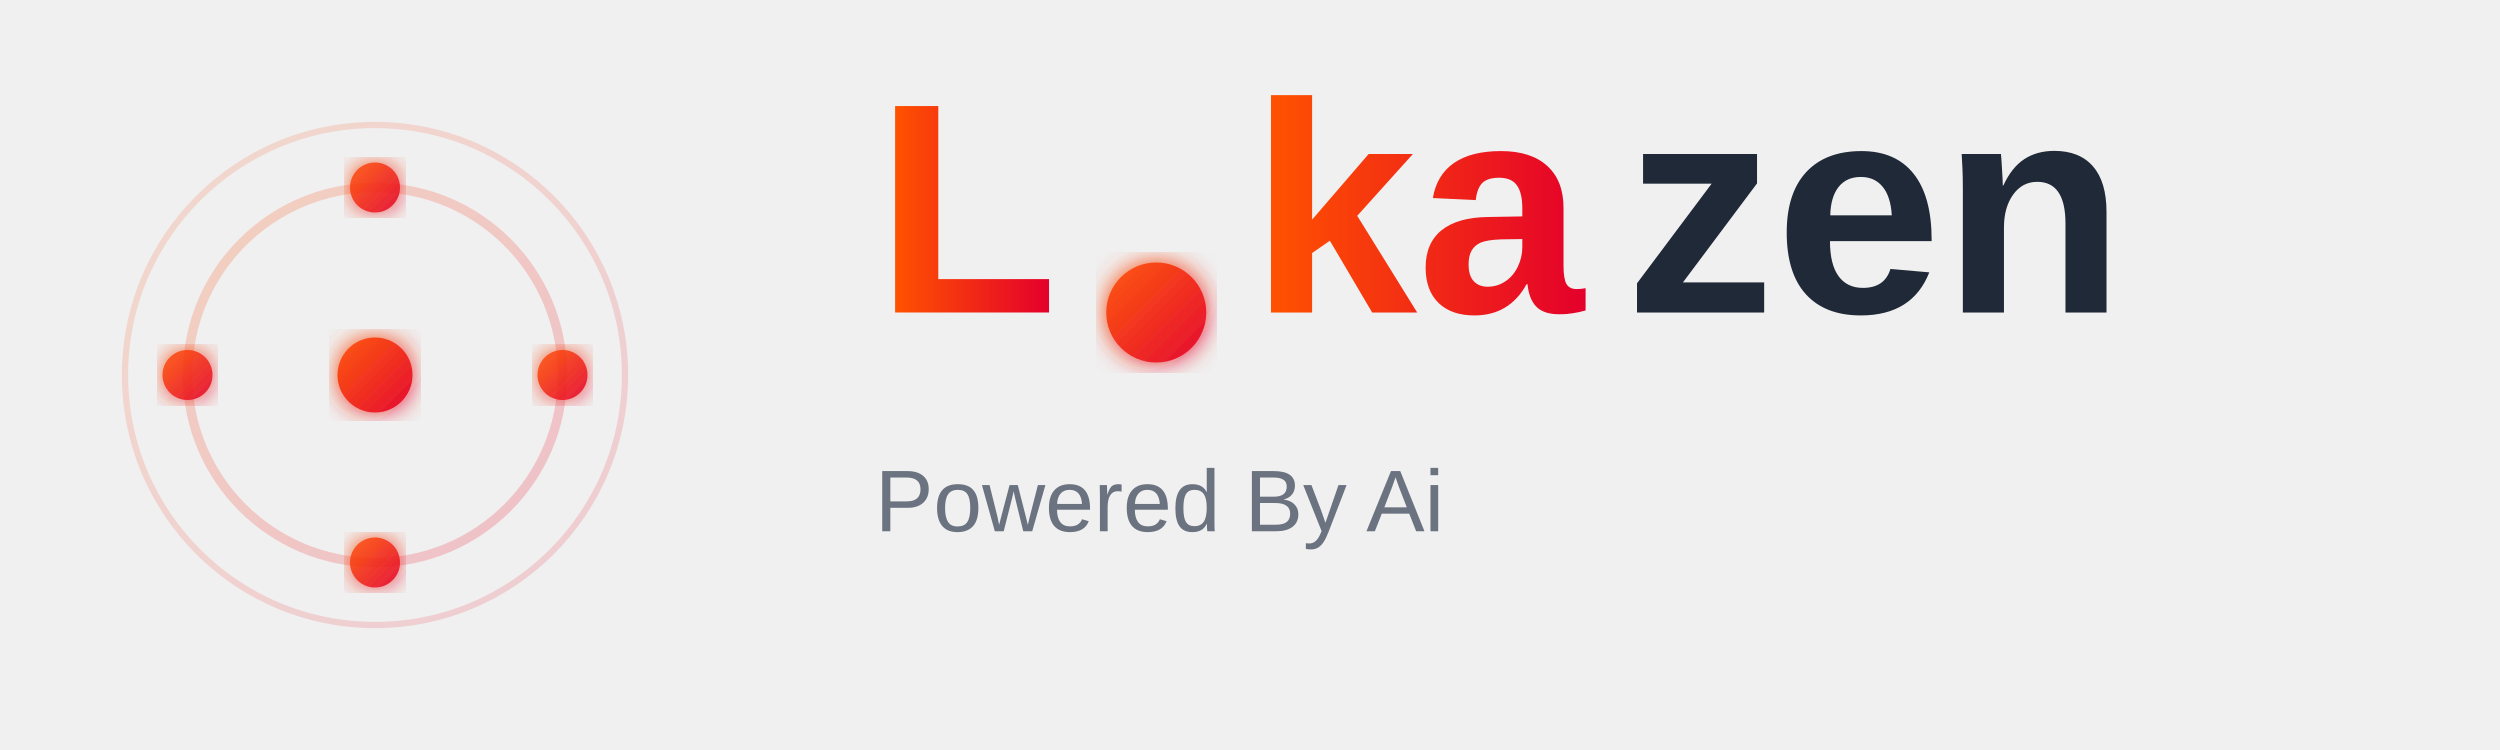
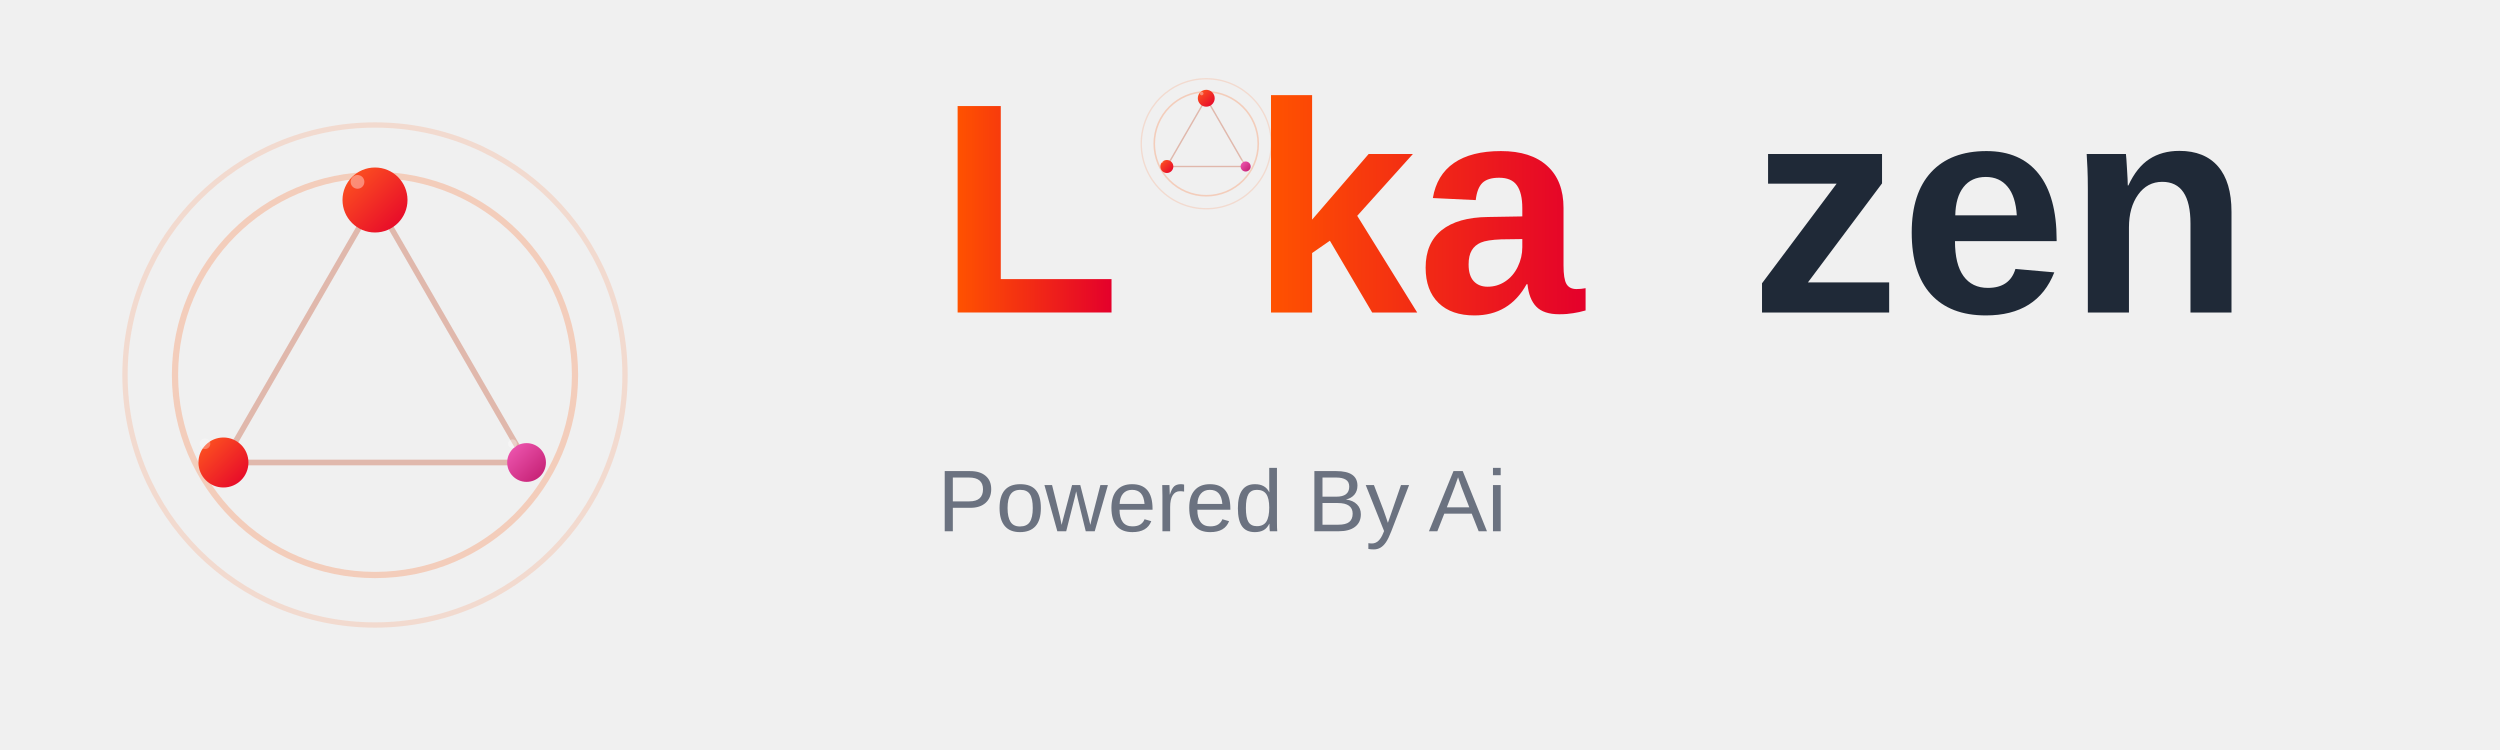
<svg xmlns="http://www.w3.org/2000/svg" width="400" height="120" viewBox="0 0 400 120">
  <defs>
    <linearGradient id="textGradient" x1="0%" y1="0%" x2="100%" y2="0%">
      <stop offset="0%" style="stop-color:#FF5200;stop-opacity:1" />
      <stop offset="100%" style="stop-color:#E4002B;stop-opacity:1" />
    </linearGradient>
-     <linearGradient id="logoGradient" x1="0%" y1="0%" x2="100%" y2="100%">
-       <stop offset="0%" style="stop-color:#FF5200;stop-opacity:1" />
-       <stop offset="100%" style="stop-color:#E4002B;stop-opacity:1" />
+     <linearGradient id="txtGO" x1="0%" y1="0%" x2="100%" y2="100%">
+       <stop offset="0%" stop-color="#FF5A1F" />
+       <stop offset="100%" stop-color="#E4002B" />
    </linearGradient>
-     <filter id="glow">
-       <feGaussianBlur stdDeviation="2" result="coloredBlur" />
-       <feMerge>
-         <feMergeNode in="coloredBlur" />
-         <feMergeNode in="SourceGraphic" />
-       </feMerge>
-     </filter>
+     <linearGradient id="txtGM" x1="0%" y1="0%" x2="100%" y2="100%">
+       <stop offset="0%" stop-color="#F15BB5" />
+       <stop offset="100%" stop-color="#C11B6E" />
+     </linearGradient>
  </defs>
-   <g transform="translate(60, 60)">
-     <circle cx="0" cy="0" r="30" fill="none" stroke="url(#logoGradient)" stroke-width="1.5" opacity="0.2" />
-     <circle cx="0" cy="0" r="40" fill="none" stroke="url(#logoGradient)" stroke-width="1" opacity="0.15" />
-     <circle cx="0" cy="-30" r="4" fill="url(#logoGradient)" filter="url(#glow)" opacity="0.9">
-       <animate attributeName="cy" values="-30;-28;-30" dur="4s" repeatCount="indefinite" />
-     </circle>
-     <circle cx="30" cy="0" r="4" fill="url(#logoGradient)" filter="url(#glow)" opacity="0.9">
-       <animate attributeName="cx" values="30;32;30" dur="4s" begin="0.5s" repeatCount="indefinite" />
-     </circle>
-     <circle cx="0" cy="30" r="4" fill="url(#logoGradient)" filter="url(#glow)" opacity="0.9">
-       <animate attributeName="cy" values="30;32;30" dur="4s" begin="1s" repeatCount="indefinite" />
-     </circle>
-     <circle cx="-30" cy="0" r="4" fill="url(#logoGradient)" filter="url(#glow)" opacity="0.9">
-       <animate attributeName="cx" values="-30;-28;-30" dur="4s" begin="1.5s" repeatCount="indefinite" />
-     </circle>
-     <circle cx="0" cy="0" r="6" fill="url(#logoGradient)" filter="url(#glow)" opacity="0.95" />
+   <g transform="translate(0, 10)">
+     <circle cx="60" cy="50" r="32" fill="none" stroke="rgba(255,82,0,0.22)" stroke-width="1" />
+     <circle cx="60" cy="50" r="40" fill="none" stroke="rgba(255,82,0,0.14)" stroke-width="0.85" />
+     <g>
+       <animateTransform attributeName="transform" type="translate" values="0 0; 0 -0.5; 0 0" dur="4.5s" repeatCount="indefinite" />
+       <line x1="60" y1="22" x2="35.75" y2="64" stroke="rgba(200,100,70,0.4)" stroke-width="0.9" stroke-linecap="round" />
+       <line x1="60" y1="22" x2="84.25" y2="64" stroke="rgba(200,100,70,0.4)" stroke-width="0.9" stroke-linecap="round" />
+       <line x1="35.75" y1="64" x2="84.25" y2="64" stroke="rgba(200,100,70,0.4)" stroke-width="0.9" stroke-linecap="round" />
+       <circle cx="60" cy="22" r="5.2" fill="url(#txtGO)" />
+       <circle cx="57.2" cy="19.1" r="1.1" fill="white" fill-opacity="0.38" />
+       <circle cx="35.75" cy="64" r="4" fill="url(#txtGO)" />
+       <circle cx="32.8" cy="61" r="0.85" fill="white" fill-opacity="0.3" />
+       <circle cx="84.25" cy="64" r="3.1" fill="url(#txtGM)" />
+       <circle cx="82" cy="61" r="0.7" fill="white" fill-opacity="0.35" />
+     </g>
  </g>
-   <text x="140" y="50" font-family="Arial, sans-serif" font-size="48" font-weight="900" fill="url(#textGradient)">
+   <text x="150" y="50" font-family="Arial, sans-serif" font-size="48" font-weight="900" fill="url(#textGradient)">
    L
  </text>
-   <circle cx="185" cy="50" r="8" fill="url(#logoGradient)" filter="url(#glow)" opacity="0.95">
-     <animate attributeName="r" values="8;9;8" dur="3s" repeatCount="indefinite" />
-   </circle>
+   <g transform="translate(180, 10) scale(0.26)">
+     <circle cx="50" cy="50" r="32" fill="none" stroke="rgba(255,82,0,0.22)" stroke-width="1" />
+     <circle cx="50" cy="50" r="40" fill="none" stroke="rgba(255,82,0,0.14)" stroke-width="0.85" />
+     <g>
+       <animateTransform attributeName="transform" type="translate" values="0 0; 0 -0.5; 0 0" dur="4.5s" repeatCount="indefinite" />
+       <line x1="50" y1="22" x2="25.75" y2="64" stroke="rgba(200,100,70,0.4)" stroke-width="0.9" stroke-linecap="round" />
+       <line x1="50" y1="22" x2="74.25" y2="64" stroke="rgba(200,100,70,0.4)" stroke-width="0.9" stroke-linecap="round" />
+       <line x1="25.75" y1="64" x2="74.25" y2="64" stroke="rgba(200,100,70,0.4)" stroke-width="0.9" stroke-linecap="round" />
+       <circle cx="50" cy="22" r="5.2" fill="url(#txtGO)" />
+       <circle cx="47.2" cy="19.1" r="1.1" fill="white" fill-opacity="0.38" />
+       <circle cx="25.75" cy="64" r="4" fill="url(#txtGO)" />
+       <circle cx="22.8" cy="61" r="0.85" fill="white" fill-opacity="0.3" />
+       <circle cx="74.25" cy="64" r="3.1" fill="url(#txtGM)" />
+       <circle cx="72" cy="61" r="0.7" fill="white" fill-opacity="0.35" />
+     </g>
+   </g>
  <text x="200" y="50" font-family="Arial, sans-serif" font-size="48" font-weight="900" fill="url(#textGradient)">
    ka
  </text>
-   <text x="260" y="50" font-family="Arial, sans-serif" font-size="48" font-weight="900" fill="#1F2937">
+   <text x="280" y="50" font-family="Arial, sans-serif" font-size="48" font-weight="900" fill="#1F2937">
    zen
  </text>
-   <text x="140" y="85" font-family="Arial, sans-serif" font-size="14" font-weight="500" fill="#6B7280">
+   <text x="150" y="85" font-family="Arial, sans-serif" font-size="14" font-weight="500" fill="#6B7280">
    Powered By Ai
  </text>
</svg>
